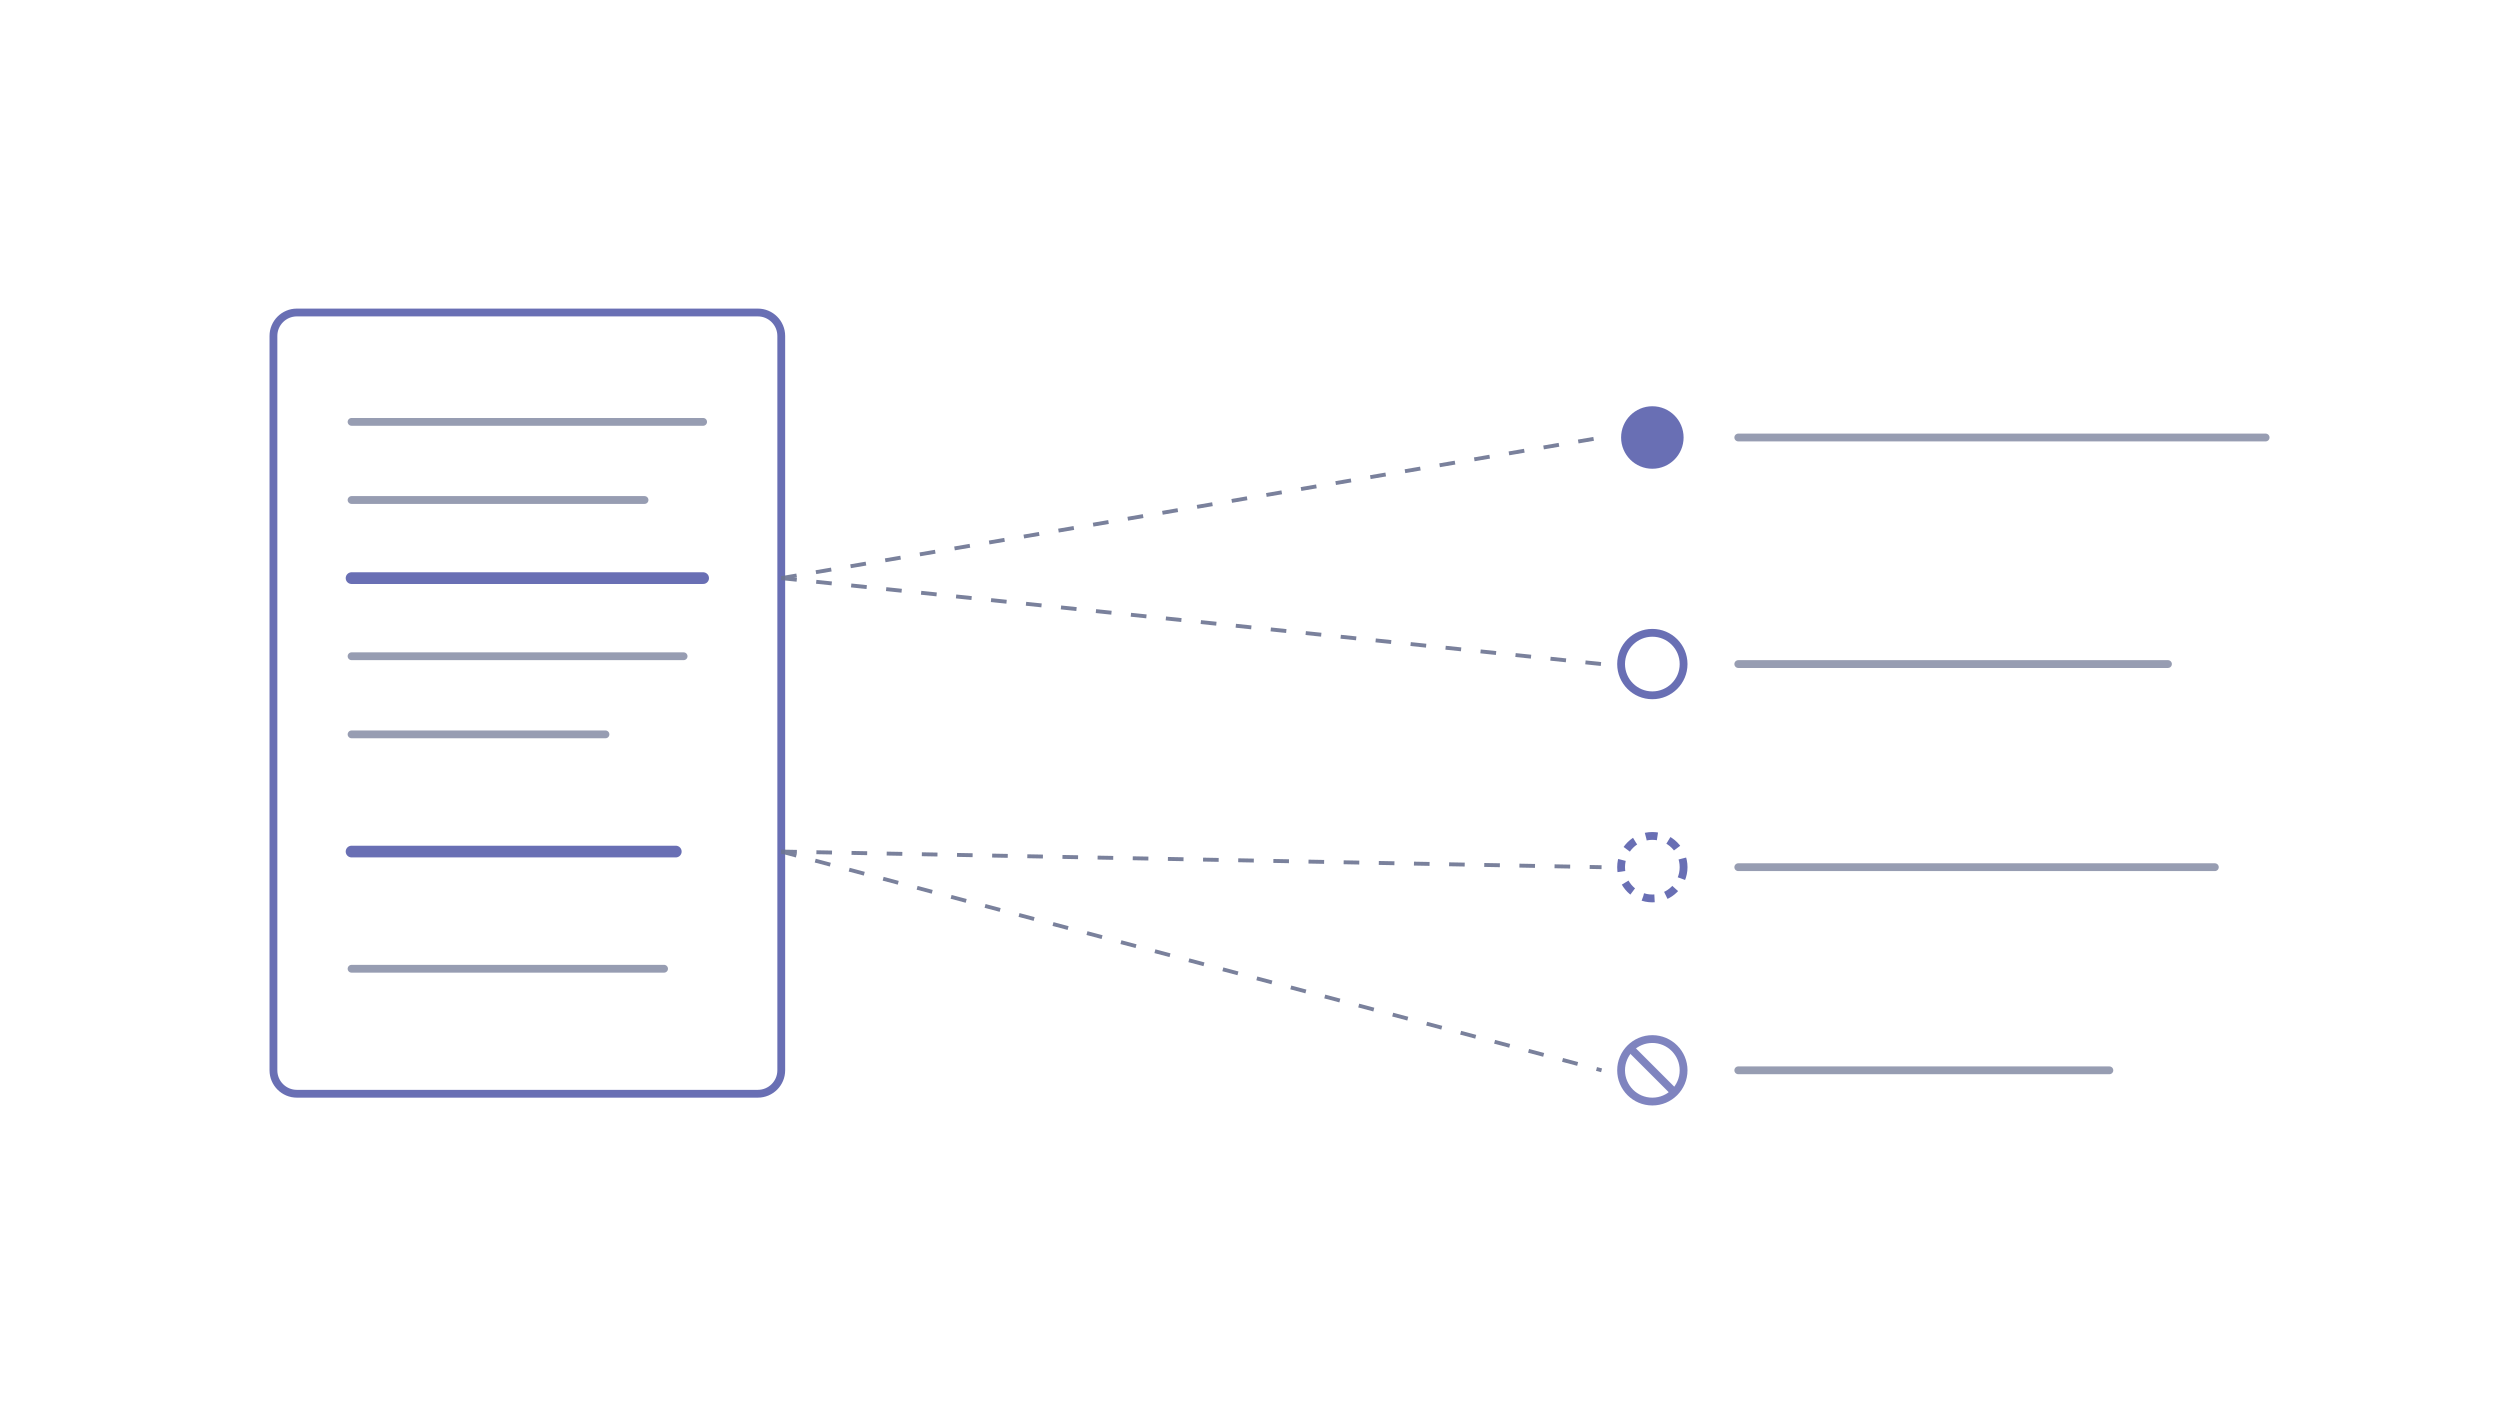
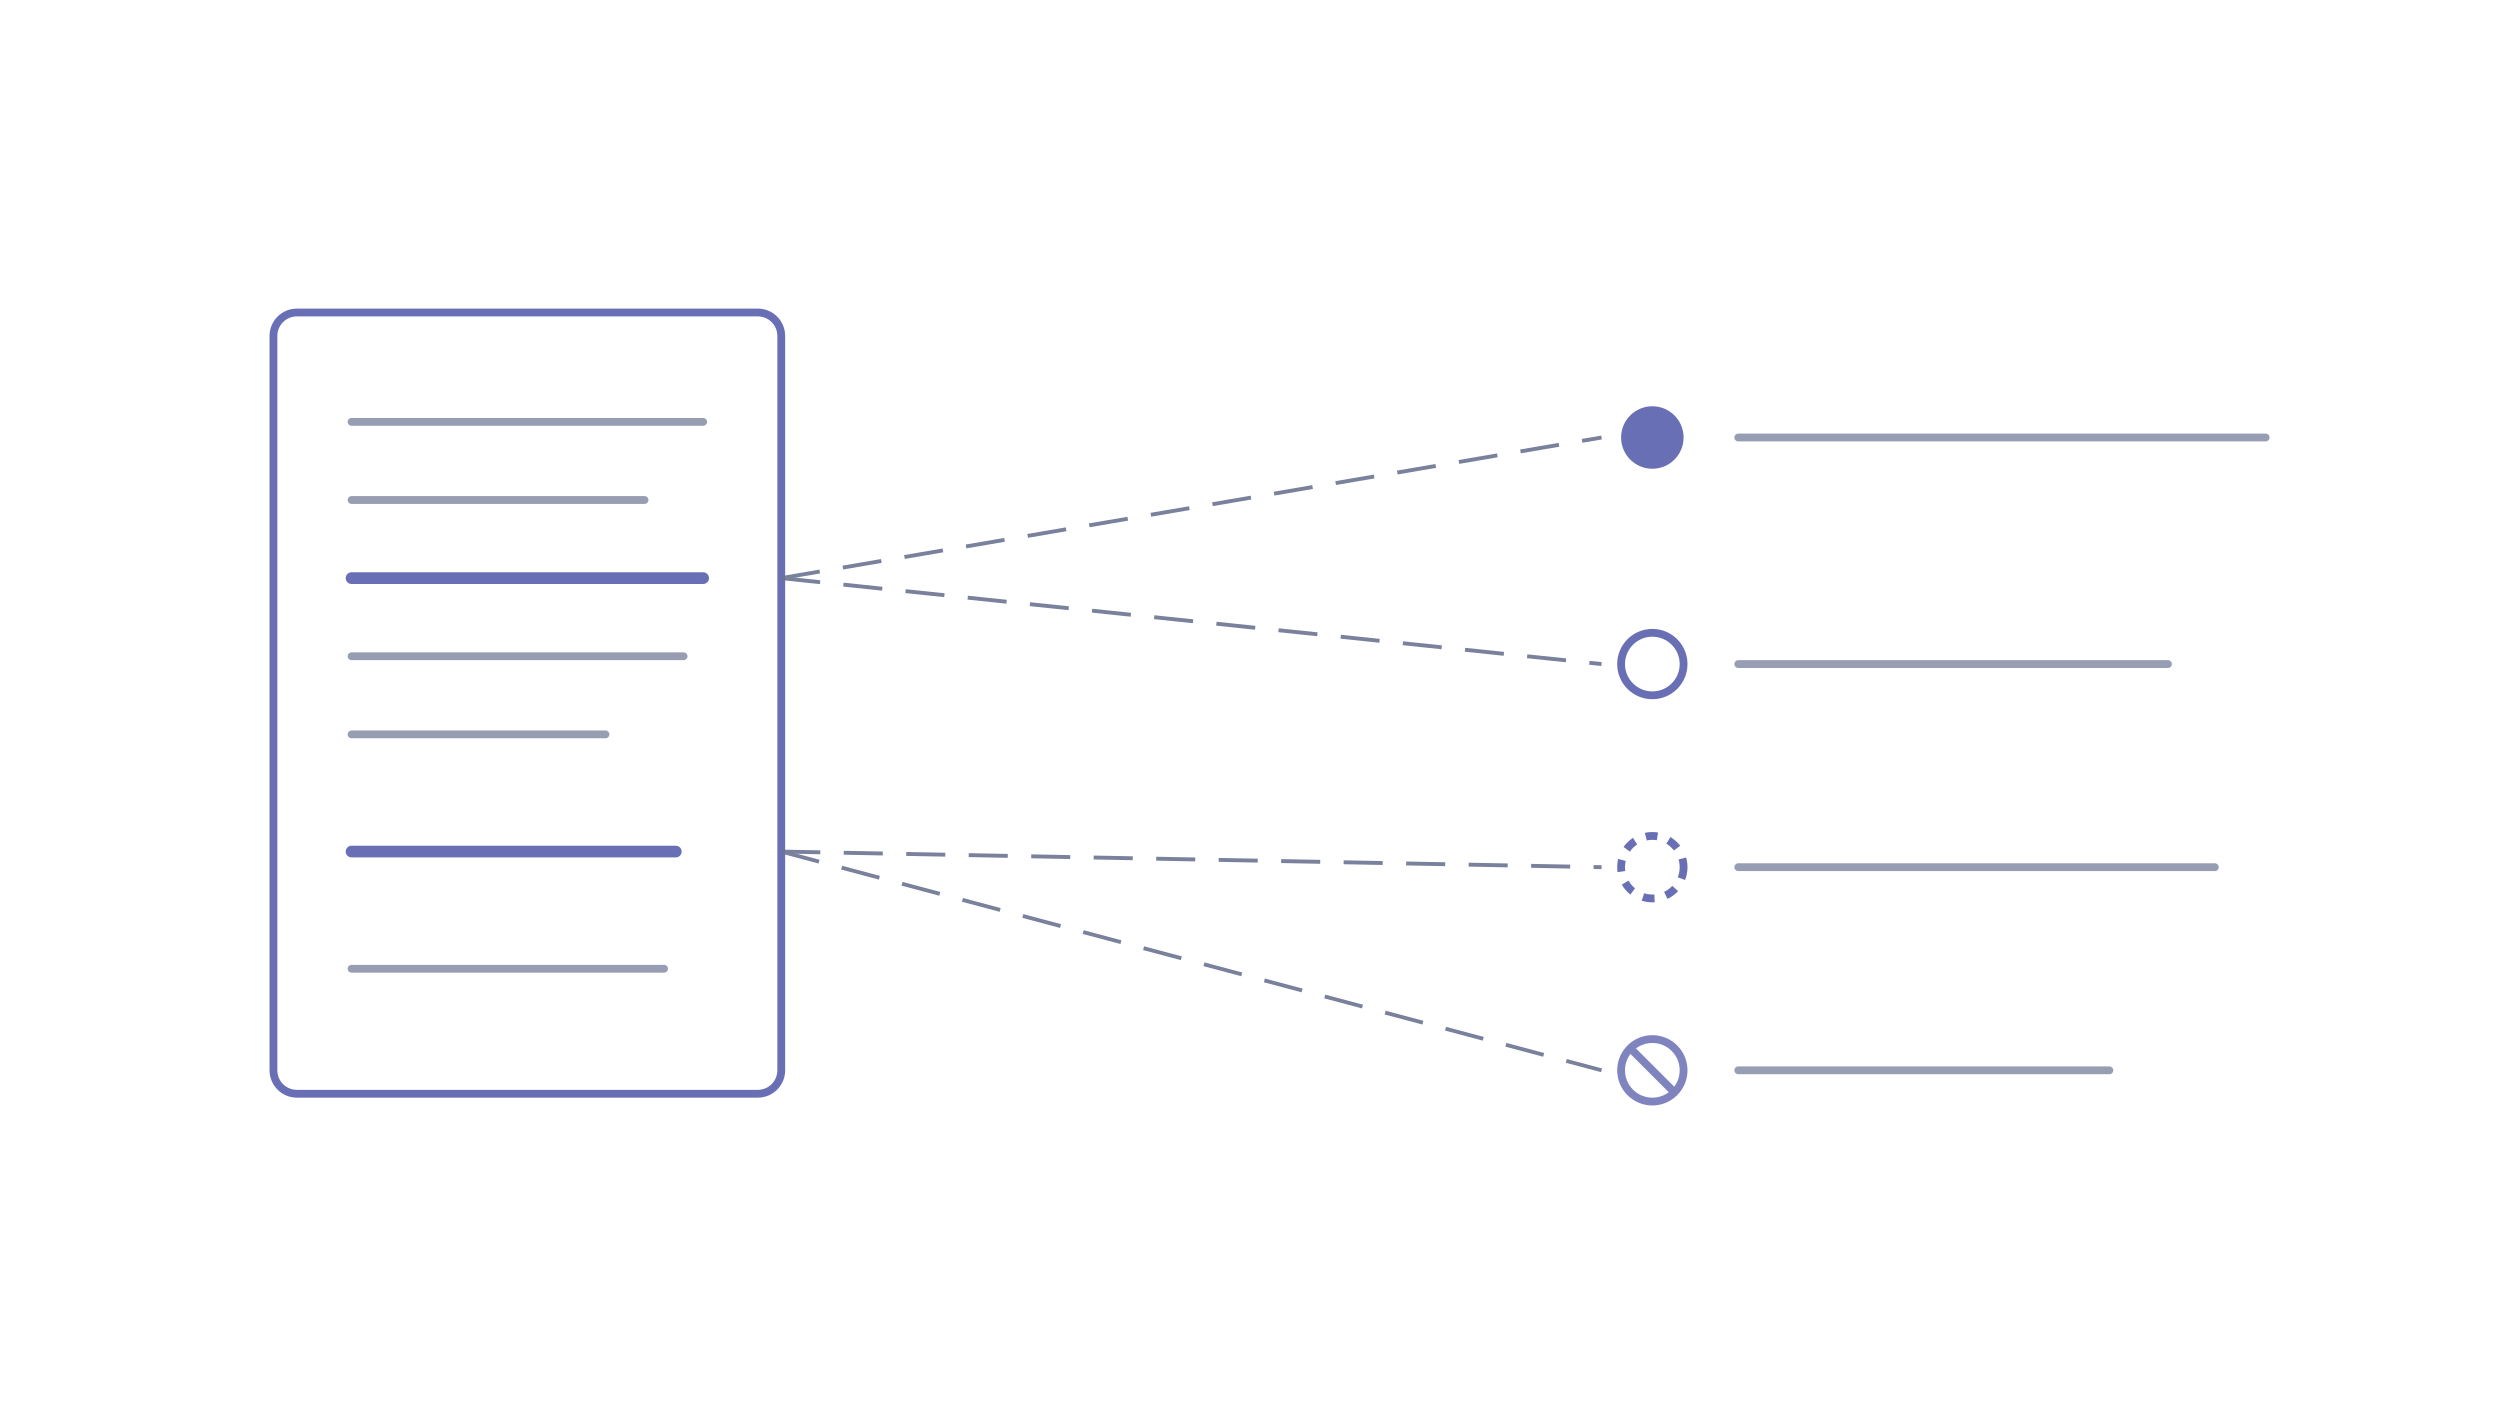
<svg xmlns="http://www.w3.org/2000/svg" viewBox="0 0 640 360" width="640" height="360" role="img" aria-label="A policy document with two highlighted passages linked by citation lines to a column of graded verdicts">
+   <style>
+     /* Connectors carry a slow dash so the diagram reads as flowing left to right. */
+     .flow {
+       stroke-dasharray: 10 6;
+       animation: flow 0.8s linear infinite;
+       @media (prefers-reduced-motion: reduce) {
+         stroke-dasharray: none;
+         animation: none;
+       }
+     }
+     @keyframes flow { to { stroke-dashoffset: -16; } }
+   </style>
  <rect x="70" y="80" width="130" height="200" rx="6" fill="none" stroke="#696fb4" stroke-width="2" />
  <g stroke="#6b7391" stroke-width="2" stroke-linecap="round" opacity="0.7">
    <line x1="90" y1="108" x2="180" y2="108" />
    <line x1="90" y1="128" x2="165" y2="128" />
    <line x1="90" y1="168" x2="175" y2="168" />
    <line x1="90" y1="188" x2="155" y2="188" />
    <line x1="90" y1="248" x2="170" y2="248" />
  </g>
  <g stroke="#696fb4" stroke-width="3" stroke-linecap="round">
    <line x1="90" y1="148" x2="180" y2="148" />
    <line x1="90" y1="218" x2="173" y2="218" />
  </g>
-   <g stroke="#6b7391" stroke-width="1" opacity="0.9" stroke-dasharray="4 5">
+   <g class="flow" stroke="#6b7391" stroke-width="1" opacity="0.9" stroke-dasharray="4 5">
    <line x1="200" y1="148" x2="410" y2="112" />
    <line x1="200" y1="148" x2="410" y2="170" />
    <line x1="200" y1="218" x2="410" y2="222" />
    <line x1="200" y1="218" x2="410" y2="274" />
  </g>
  <circle cx="423" cy="112" r="8" fill="#696fb4" />
  <circle cx="423" cy="170" r="8" fill="none" stroke="#696fb4" stroke-width="2" />
  <circle cx="423" cy="222" r="8" fill="none" stroke="#696fb4" stroke-width="2" stroke-dasharray="3 3" />
  <g opacity="0.85">
    <circle cx="423" cy="274" r="8" fill="none" stroke="#696fb4" stroke-width="2" />
    <line x1="417" y1="268" x2="429" y2="280" stroke="#696fb4" stroke-width="2" />
  </g>
  <g stroke="#6b7391" stroke-width="2" stroke-linecap="round" opacity="0.7">
    <line x1="445" y1="112" x2="580" y2="112" />
    <line x1="445" y1="170" x2="555" y2="170" />
    <line x1="445" y1="222" x2="567" y2="222" />
    <line x1="445" y1="274" x2="540" y2="274" />
  </g>
</svg>
